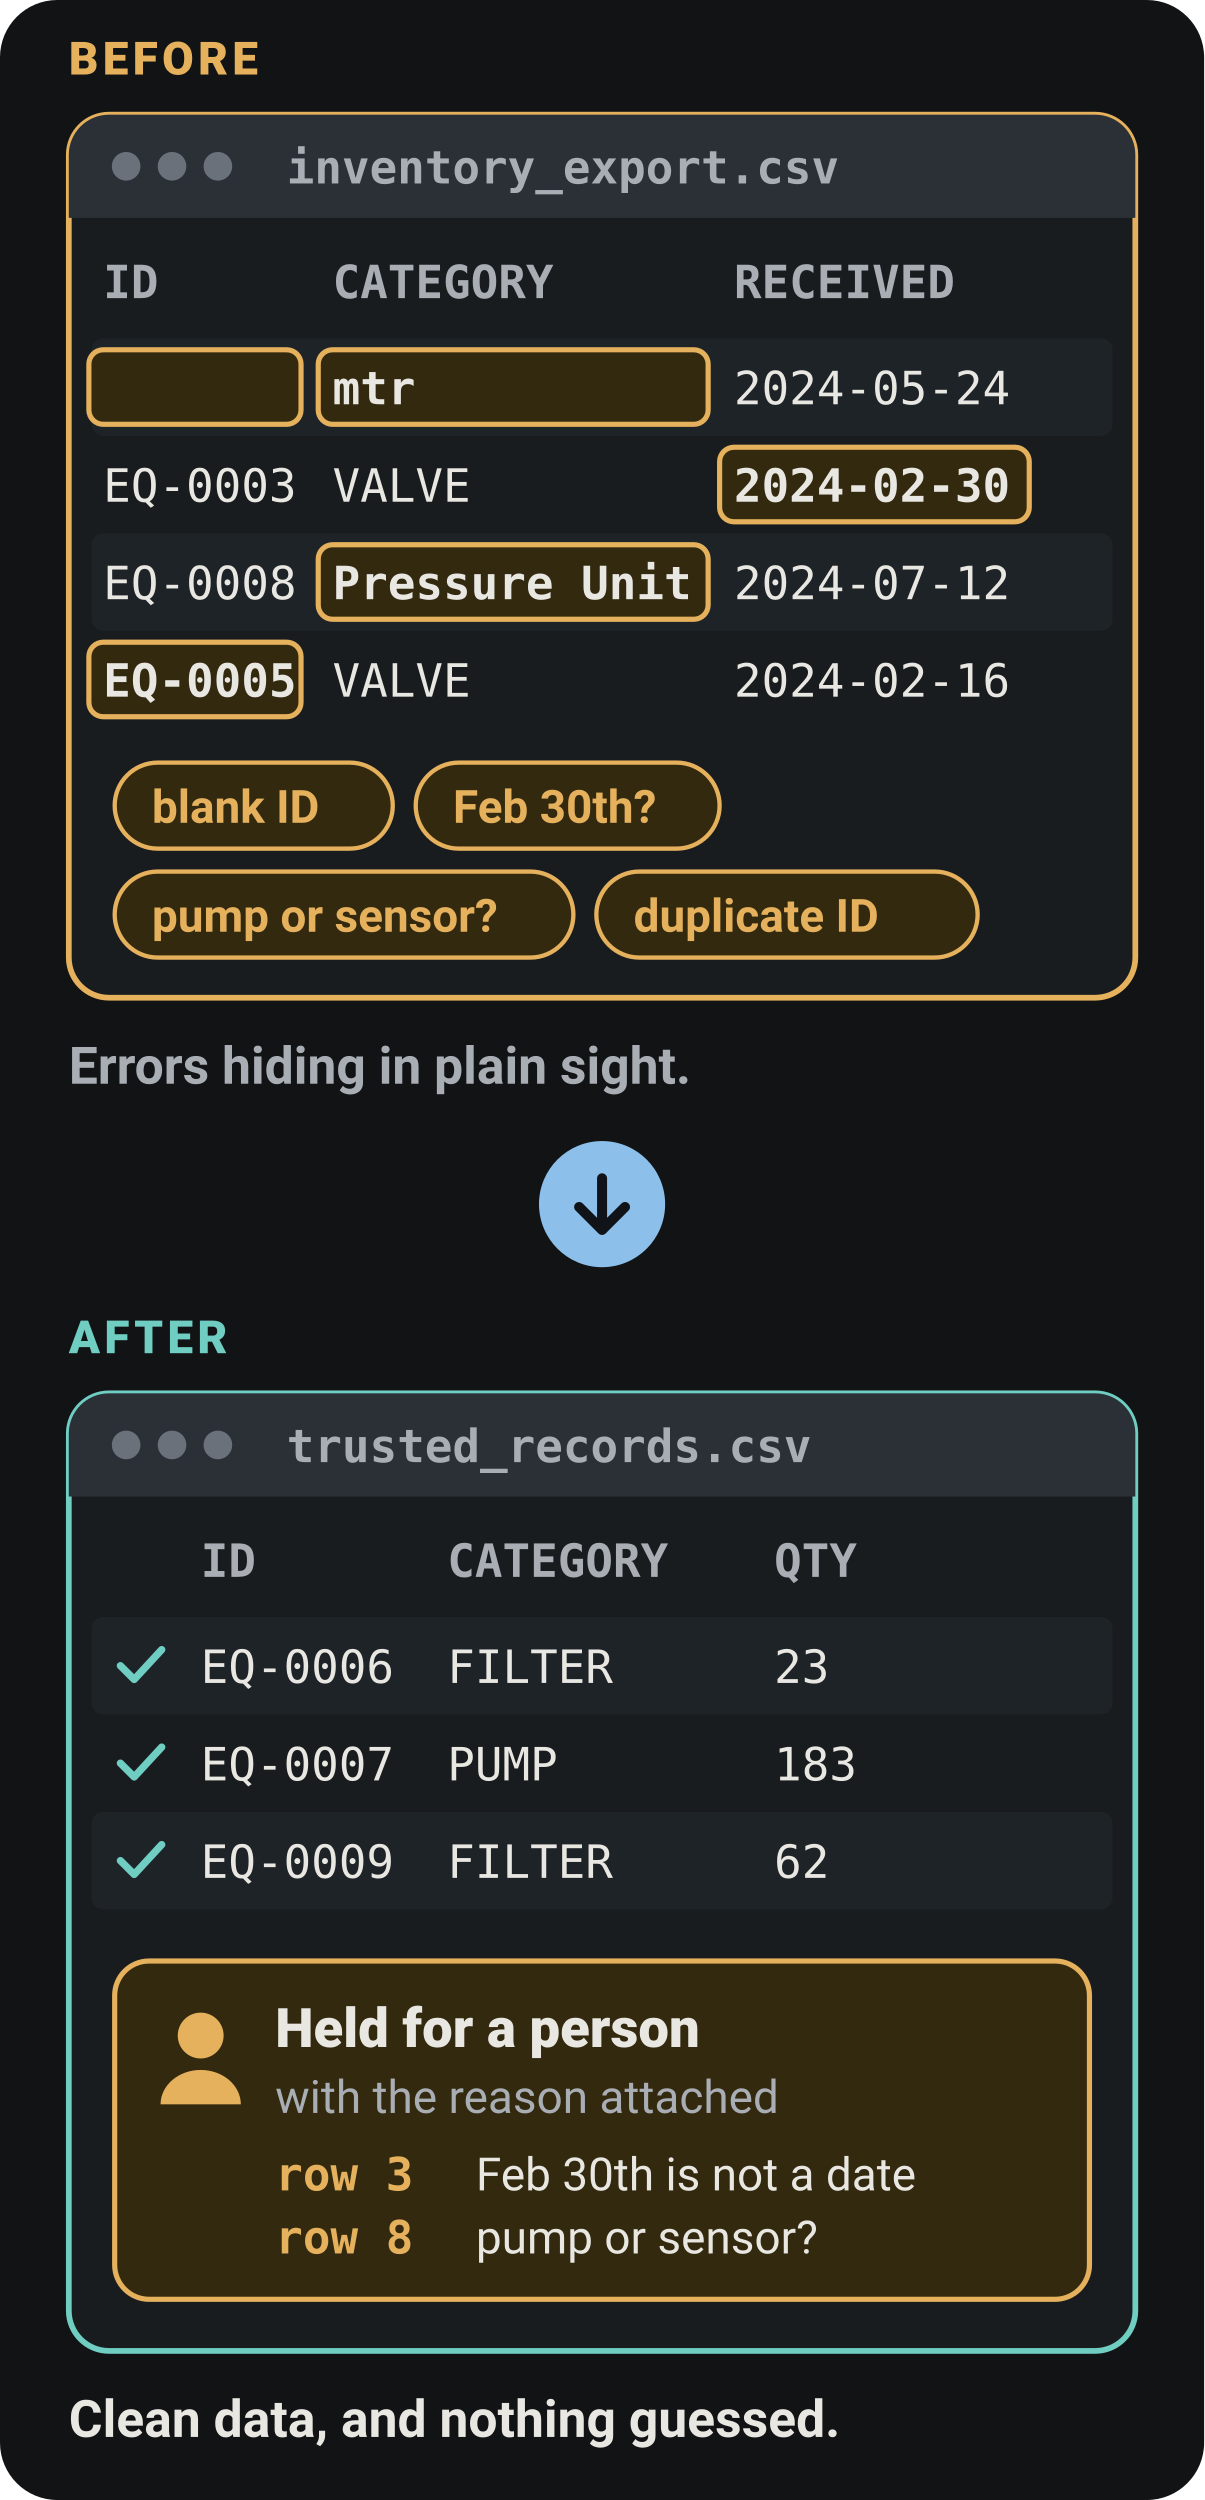
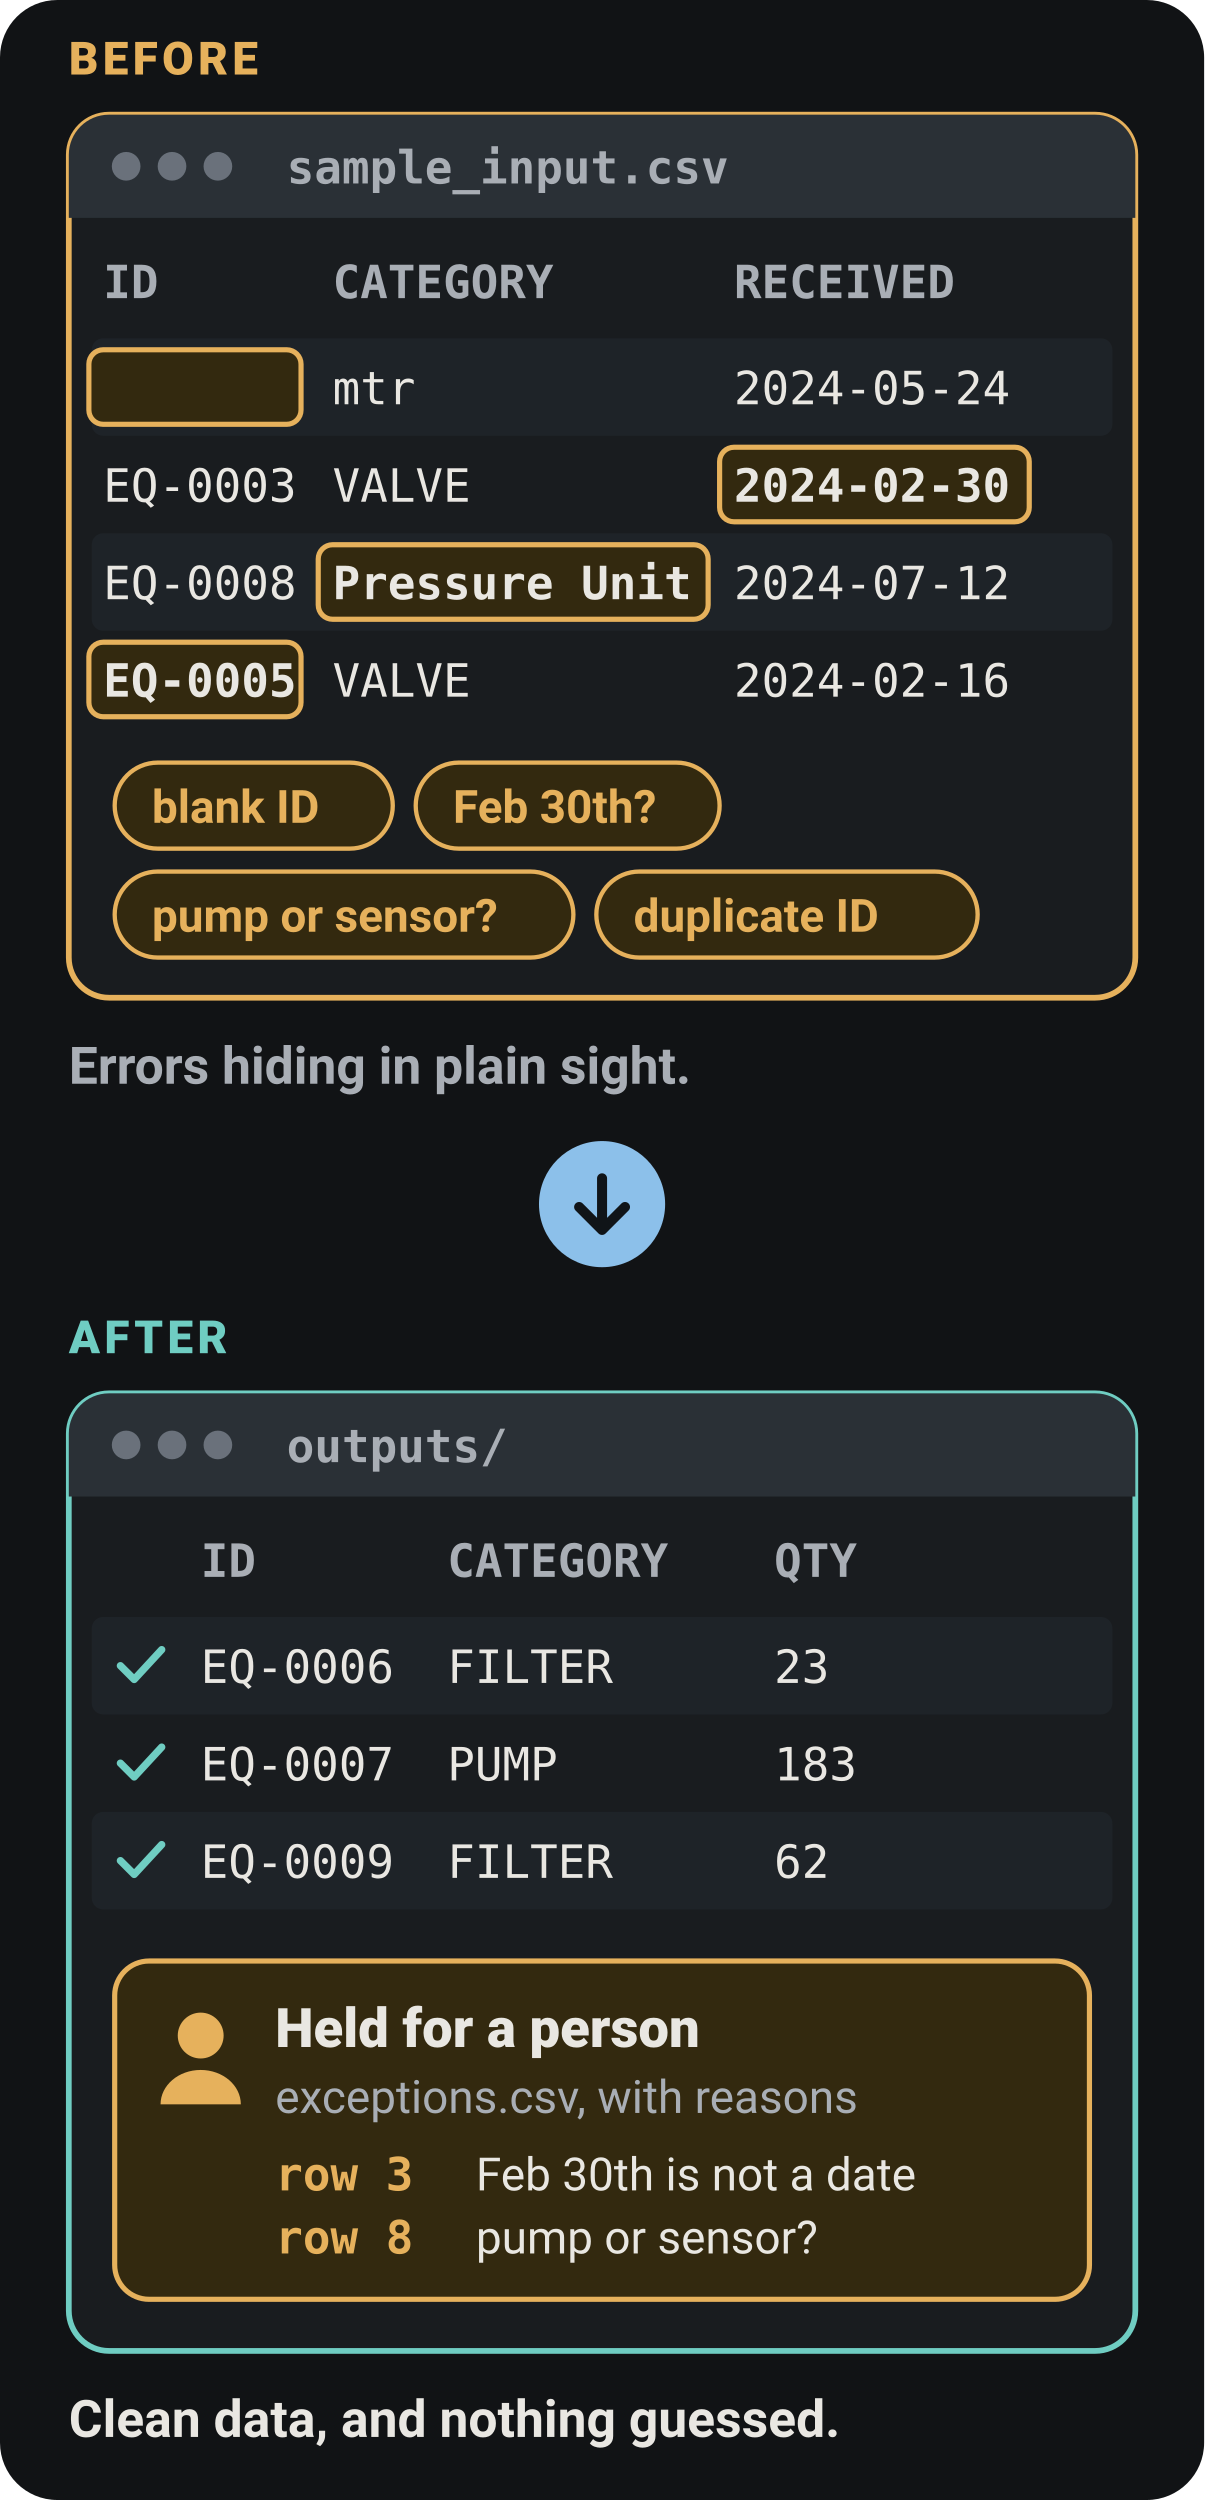
<svg xmlns="http://www.w3.org/2000/svg" viewBox="0 0 420 872" width="420" height="872" role="img" aria-labelledby="t">
  <defs>
    <marker id="ah" viewBox="0 0 10 10" refX="9" refY="5" markerWidth="7" markerHeight="7" orient="auto-start-reverse">
      <path d="M0 0L10 5L0 10z" fill="#848D98" />
    </marker>
    <marker id="aw" viewBox="0 0 10 10" refX="9" refY="5" markerWidth="7" markerHeight="7" orient="auto-start-reverse">
      <path d="M0 0L10 5L0 10z" fill="#E6B15C" />
    </marker>
  </defs>
  <rect width="420" height="872" rx="20" fill="#111315" />
  <g font-family="system-ui,-apple-system,'Segoe UI',Roboto,Helvetica,Arial,sans-serif">
    <text x="24" y="26" font-size="16" fill="#E6B15C" font-weight="800" letter-spacing="1.5">BEFORE</text>
    <rect x="24" y="40" width="372" height="308" rx="14" fill="#191C1F" stroke="#E6B15C" stroke-width="2" />
    <path d="M24 54 a14 14 0 0 1 14 -14 h344 a14 14 0 0 1 14 14 v22 h-372 z" fill="#2A3036" />
    <circle cx="44" cy="58" r="5" fill="#848D98" opacity="0.7" />
    <circle cx="60" cy="58" r="5" fill="#848D98" opacity="0.7" />
    <circle cx="76" cy="58" r="5" fill="#848D98" opacity="0.7" />
-     <text x="100" y="64" font-size="16" fill="#A9AEB5" font-weight="600" font-family="ui-monospace,'SF Mono','Cascadia Mono',Menlo,Consolas,monospace">inventory_export.csv</text>
+     <text x="100" y="64" font-size="16" fill="#A9AEB5" font-weight="600" font-family="ui-monospace,'SF Mono','Cascadia Mono',Menlo,Consolas,monospace">sample_input.csv</text>
    <text x="36" y="104" font-size="16" fill="#A9AEB5" font-weight="700" font-family="ui-monospace,'SF Mono','Cascadia Mono',Menlo,Consolas,monospace">ID</text>
    <text x="116" y="104" font-size="16" fill="#A9AEB5" font-weight="700" font-family="ui-monospace,'SF Mono','Cascadia Mono',Menlo,Consolas,monospace">CATEGORY</text>
    <text x="256" y="104" font-size="16" fill="#A9AEB5" font-weight="700" font-family="ui-monospace,'SF Mono','Cascadia Mono',Menlo,Consolas,monospace">RECEIVED</text>
    <rect x="32" y="118" width="356" height="34" rx="4" fill="#1E2328" />
    <rect x="31" y="122" width="74" height="26" rx="5" fill="#33290F" stroke="#E6B15C" stroke-width="1.8" />
-     <rect x="111" y="122" width="136" height="26" rx="5" fill="#33290F" stroke="#E6B15C" stroke-width="1.8" />
-     <text x="116" y="141" font-size="16" fill="#E9E7E2" font-weight="600" font-family="ui-monospace,'SF Mono','Cascadia Mono',Menlo,Consolas,monospace">mtr</text>
+     <text x="116" y="141" font-size="16" fill="#E9E7E2" font-family="ui-monospace,'SF Mono','Cascadia Mono',Menlo,Consolas,monospace">mtr</text>
    <text x="256" y="141" font-size="16" fill="#E9E7E2" font-family="ui-monospace,'SF Mono','Cascadia Mono',Menlo,Consolas,monospace">2024-05-24</text>
    <rect x="251" y="156" width="108" height="26" rx="5" fill="#33290F" stroke="#E6B15C" stroke-width="1.8" />
    <text x="36" y="175" font-size="16" fill="#E9E7E2" font-family="ui-monospace,'SF Mono','Cascadia Mono',Menlo,Consolas,monospace">EQ-0003</text>
    <text x="116" y="175" font-size="16" fill="#E9E7E2" font-family="ui-monospace,'SF Mono','Cascadia Mono',Menlo,Consolas,monospace">VALVE</text>
    <text x="256" y="175" font-size="16" fill="#E9E7E2" font-weight="600" font-family="ui-monospace,'SF Mono','Cascadia Mono',Menlo,Consolas,monospace">2024-02-30</text>
    <rect x="32" y="186" width="356" height="34" rx="4" fill="#1E2328" />
    <rect x="111" y="190" width="136" height="26" rx="5" fill="#33290F" stroke="#E6B15C" stroke-width="1.8" />
    <text x="36" y="209" font-size="16" fill="#E9E7E2" font-family="ui-monospace,'SF Mono','Cascadia Mono',Menlo,Consolas,monospace">EQ-0008</text>
    <text x="116" y="209" font-size="16" fill="#E9E7E2" font-weight="600" font-family="ui-monospace,'SF Mono','Cascadia Mono',Menlo,Consolas,monospace">Pressure Unit</text>
    <text x="256" y="209" font-size="16" fill="#E9E7E2" font-family="ui-monospace,'SF Mono','Cascadia Mono',Menlo,Consolas,monospace">2024-07-12</text>
    <rect x="31" y="224" width="74" height="26" rx="5" fill="#33290F" stroke="#E6B15C" stroke-width="1.8" />
    <text x="36" y="243" font-size="16" fill="#E9E7E2" font-weight="600" font-family="ui-monospace,'SF Mono','Cascadia Mono',Menlo,Consolas,monospace">EQ-0005</text>
    <text x="116" y="243" font-size="16" fill="#E9E7E2" font-family="ui-monospace,'SF Mono','Cascadia Mono',Menlo,Consolas,monospace">VALVE</text>
    <text x="256" y="243" font-size="16" fill="#E9E7E2" font-family="ui-monospace,'SF Mono','Cascadia Mono',Menlo,Consolas,monospace">2024-02-16</text>
    <rect x="40" y="266" width="97" height="30" rx="15" fill="#33290F" stroke="#E6B15C" stroke-width="1.5" />
    <text x="53" y="287" font-size="16" fill="#E6B15C" font-weight="700" data-box="40,266,97,30">blank ID</text>
    <rect x="145" y="266" width="106" height="30" rx="15" fill="#33290F" stroke="#E6B15C" stroke-width="1.5" />
    <text x="158" y="287" font-size="16" fill="#E6B15C" font-weight="700" data-box="145,266,106,30">Feb 30th?</text>
    <rect x="40" y="304" width="160" height="30" rx="15" fill="#33290F" stroke="#E6B15C" stroke-width="1.5" />
    <text x="53" y="325" font-size="16" fill="#E6B15C" font-weight="700" data-box="40,304,160,30">pump or sensor?</text>
    <rect x="208" y="304" width="133" height="30" rx="15" fill="#33290F" stroke="#E6B15C" stroke-width="1.5" />
    <text x="221" y="325" font-size="16" fill="#E6B15C" font-weight="700" data-box="208,304,133,30">duplicate ID</text>
    <text x="24" y="378" font-size="18" fill="#A9AEB5" font-weight="600">Errors hiding in plain sight.</text>
    <circle cx="210" cy="420" r="22" fill="#8CC0EA" />
    <path d="M210 411 v16 M202 421 l8 8 l8 -8" fill="none" stroke="#101418" stroke-width="3.5" stroke-linecap="round" stroke-linejoin="round" />
    <text x="24" y="472" font-size="16" fill="#6FCDC2" font-weight="800" letter-spacing="1.5">AFTER</text>
    <rect x="24" y="486" width="372" height="334" rx="14" fill="#191C1F" stroke="#6FCDC2" stroke-width="2" />
    <path d="M24 500 a14 14 0 0 1 14 -14 h344 a14 14 0 0 1 14 14 v22 h-372 z" fill="#2A3036" />
    <circle cx="44" cy="504" r="5" fill="#848D98" opacity="0.7" />
    <circle cx="60" cy="504" r="5" fill="#848D98" opacity="0.7" />
    <circle cx="76" cy="504" r="5" fill="#848D98" opacity="0.7" />
-     <text x="100" y="510" font-size="16" fill="#A9AEB5" font-weight="600" font-family="ui-monospace,'SF Mono','Cascadia Mono',Menlo,Consolas,monospace">trusted_records.csv</text>
+     <text x="100" y="510" font-size="16" fill="#A9AEB5" font-weight="600" font-family="ui-monospace,'SF Mono','Cascadia Mono',Menlo,Consolas,monospace">outputs/</text>
    <text x="70" y="550" font-size="16" fill="#A9AEB5" font-weight="700" font-family="ui-monospace,'SF Mono','Cascadia Mono',Menlo,Consolas,monospace">ID</text>
    <text x="156" y="550" font-size="16" fill="#A9AEB5" font-weight="700" font-family="ui-monospace,'SF Mono','Cascadia Mono',Menlo,Consolas,monospace">CATEGORY</text>
    <text x="270" y="550" font-size="16" fill="#A9AEB5" font-weight="700" font-family="ui-monospace,'SF Mono','Cascadia Mono',Menlo,Consolas,monospace">QTY</text>
    <rect x="32" y="564" width="356" height="34" rx="4" fill="#1E2328" />
    <path d="M42 581 l4.8 4.8 l9.6 -10.4" fill="none" stroke="#6FCDC2" stroke-width="2.56" stroke-linecap="round" stroke-linejoin="round" />
    <text x="70" y="587" font-size="16" fill="#E9E7E2" font-family="ui-monospace,'SF Mono','Cascadia Mono',Menlo,Consolas,monospace">EQ-0006</text>
    <text x="156" y="587" font-size="16" fill="#E9E7E2" font-family="ui-monospace,'SF Mono','Cascadia Mono',Menlo,Consolas,monospace">FILTER</text>
    <text x="270" y="587" font-size="16" fill="#E9E7E2" font-family="ui-monospace,'SF Mono','Cascadia Mono',Menlo,Consolas,monospace">23</text>
    <path d="M42 615 l4.8 4.8 l9.6 -10.4" fill="none" stroke="#6FCDC2" stroke-width="2.56" stroke-linecap="round" stroke-linejoin="round" />
    <text x="70" y="621" font-size="16" fill="#E9E7E2" font-family="ui-monospace,'SF Mono','Cascadia Mono',Menlo,Consolas,monospace">EQ-0007</text>
    <text x="156" y="621" font-size="16" fill="#E9E7E2" font-family="ui-monospace,'SF Mono','Cascadia Mono',Menlo,Consolas,monospace">PUMP</text>
    <text x="270" y="621" font-size="16" fill="#E9E7E2" font-family="ui-monospace,'SF Mono','Cascadia Mono',Menlo,Consolas,monospace">183</text>
    <rect x="32" y="632" width="356" height="34" rx="4" fill="#1E2328" />
    <path d="M42 649 l4.8 4.8 l9.6 -10.4" fill="none" stroke="#6FCDC2" stroke-width="2.56" stroke-linecap="round" stroke-linejoin="round" />
    <text x="70" y="655" font-size="16" fill="#E9E7E2" font-family="ui-monospace,'SF Mono','Cascadia Mono',Menlo,Consolas,monospace">EQ-0009</text>
    <text x="156" y="655" font-size="16" fill="#E9E7E2" font-family="ui-monospace,'SF Mono','Cascadia Mono',Menlo,Consolas,monospace">FILTER</text>
    <text x="270" y="655" font-size="16" fill="#E9E7E2" font-family="ui-monospace,'SF Mono','Cascadia Mono',Menlo,Consolas,monospace">62</text>
    <rect x="40" y="684" width="340" height="118" rx="12" fill="#33290F" stroke="#E6B15C" stroke-width="1.8" />
    <circle cx="70" cy="710" r="8" fill="#E6B15C" />
    <path d="M56 734 a14 12 0 0 1 28 0 z" fill="#E6B15C" />
    <text x="96" y="714" font-size="19" fill="#E9E7E2" font-weight="800" data-box="40,684,340,118">Held for a person</text>
-     <text x="96" y="737" font-size="16" fill="#A9AEB5" data-box="40,684,340,118">with the reason attached</text>
+     <text x="96" y="737" font-size="16" fill="#A9AEB5" data-box="40,684,340,118">exceptions.csv, with reasons</text>
    <text x="96" y="764" font-size="16" fill="#E6B15C" font-weight="700" font-family="ui-monospace,'SF Mono','Cascadia Mono',Menlo,Consolas,monospace" data-box="40,684,340,118">row 3</text>
    <text x="166" y="764" font-size="16" fill="#E9E7E2" data-box="40,684,340,118">Feb 30th is not a date</text>
    <text x="96" y="786" font-size="16" fill="#E6B15C" font-weight="700" font-family="ui-monospace,'SF Mono','Cascadia Mono',Menlo,Consolas,monospace" data-box="40,684,340,118">row 8</text>
    <text x="166" y="786" font-size="16" fill="#E9E7E2" data-box="40,684,340,118">pump or sensor?</text>
    <text x="24" y="850" font-size="18" fill="#E9E7E2" font-weight="700">Clean data, and nothing guessed.</text>
  </g>
</svg>
